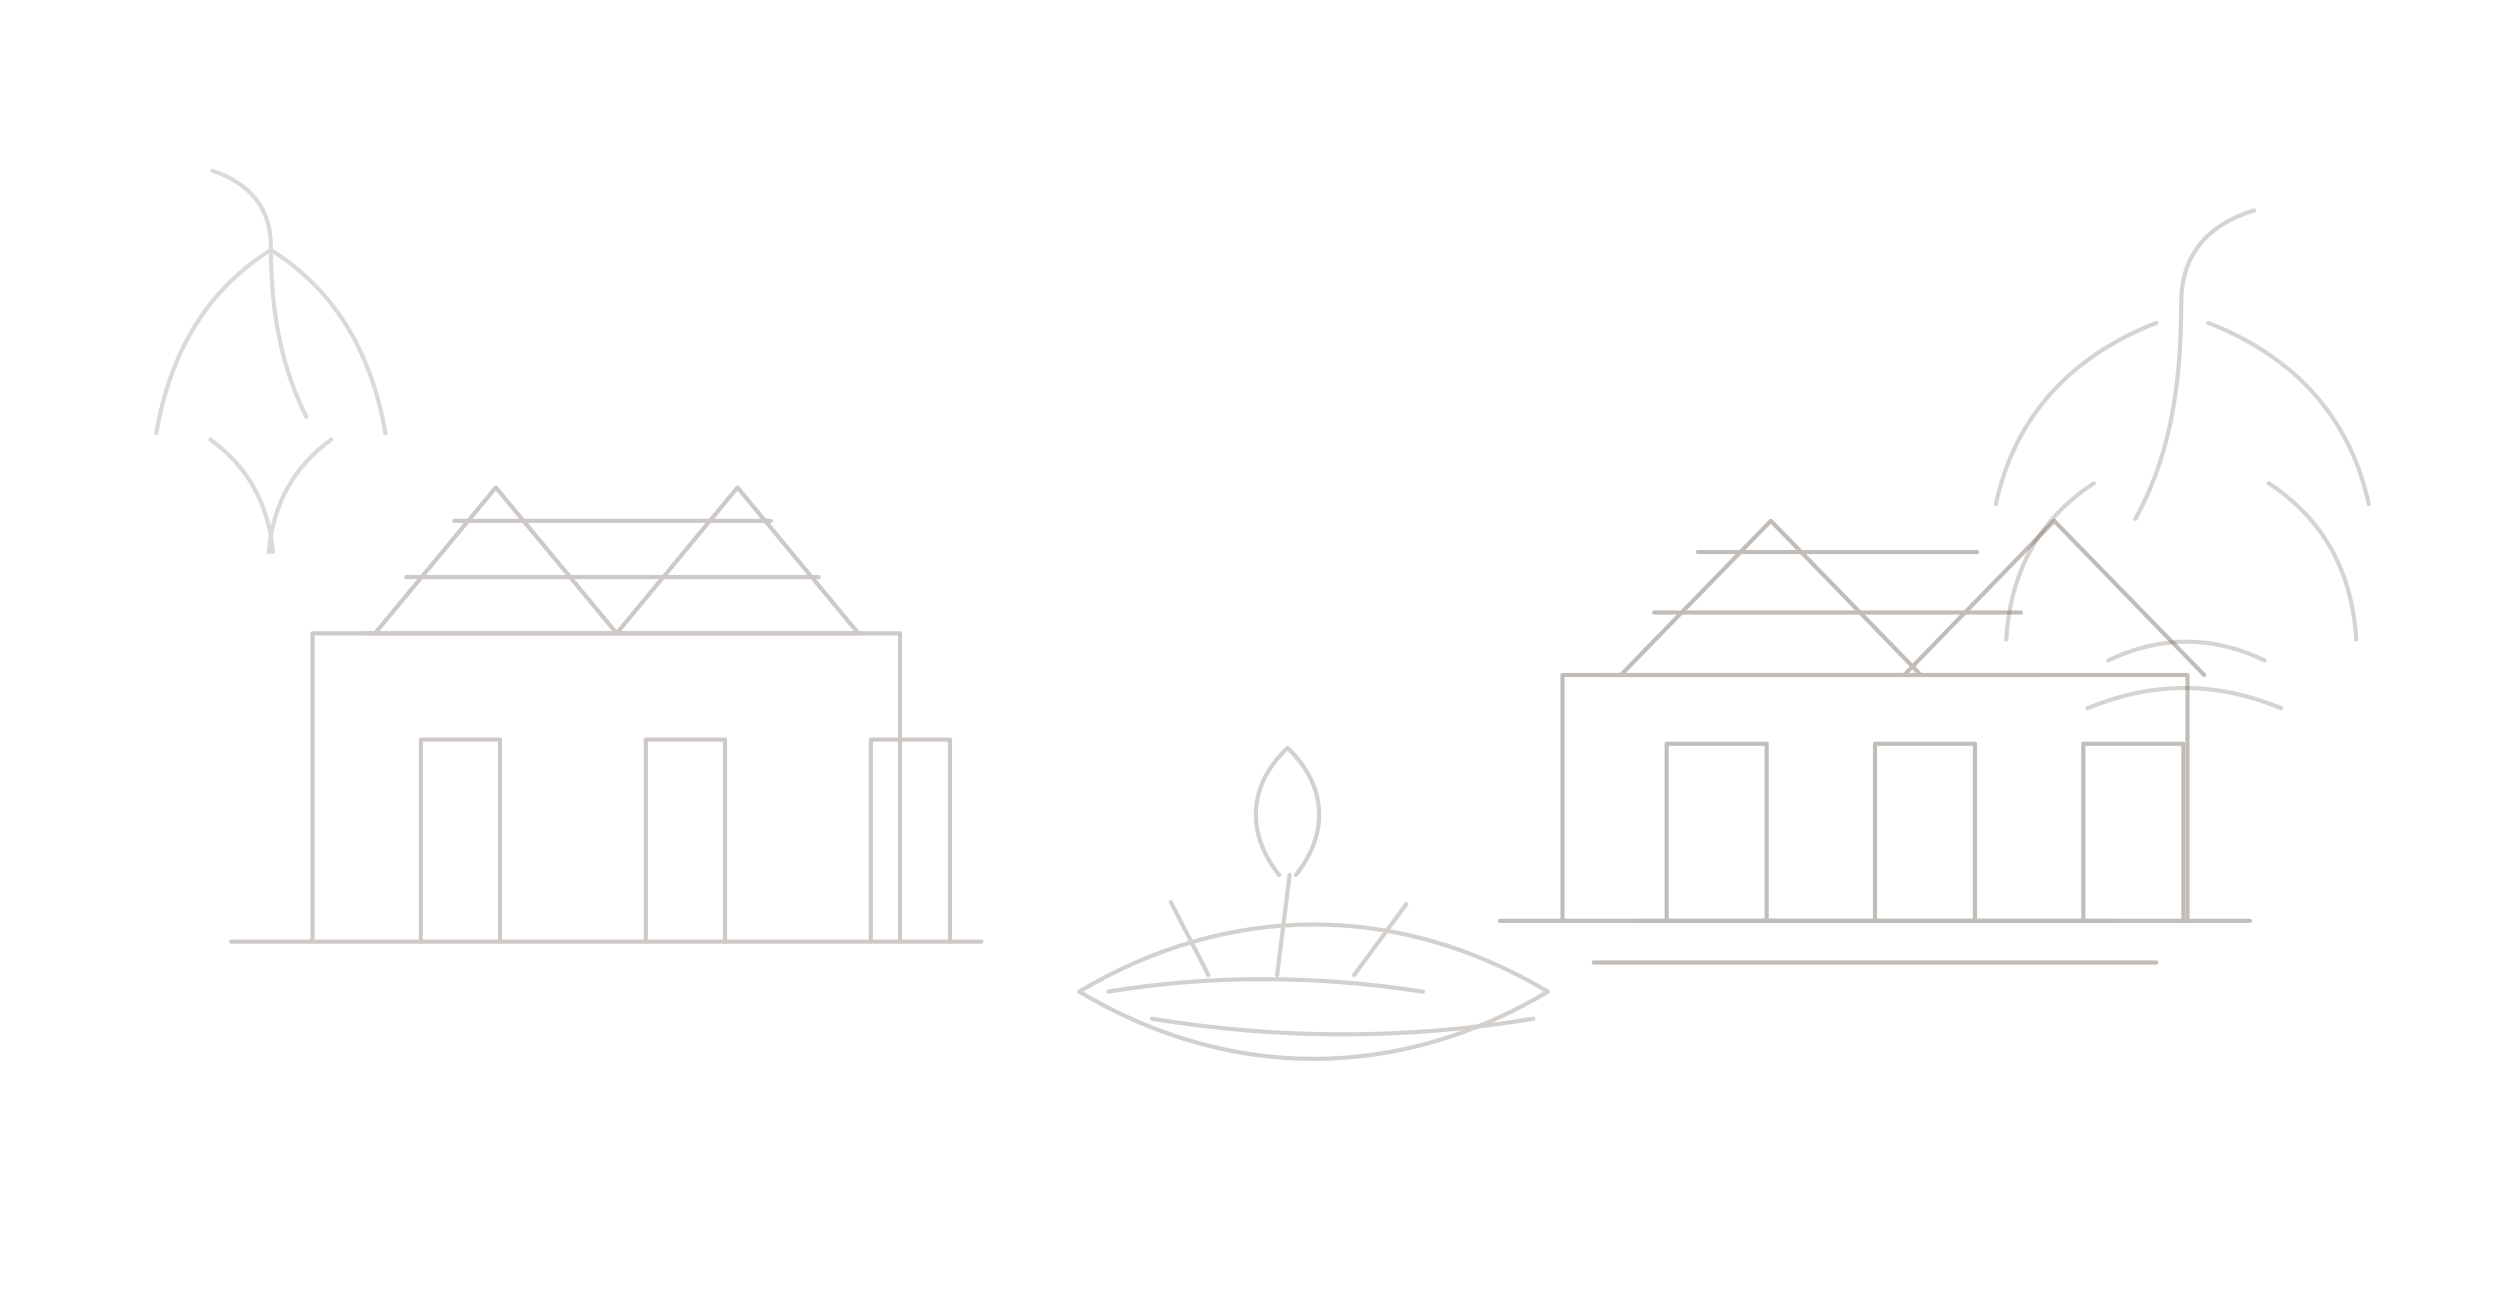
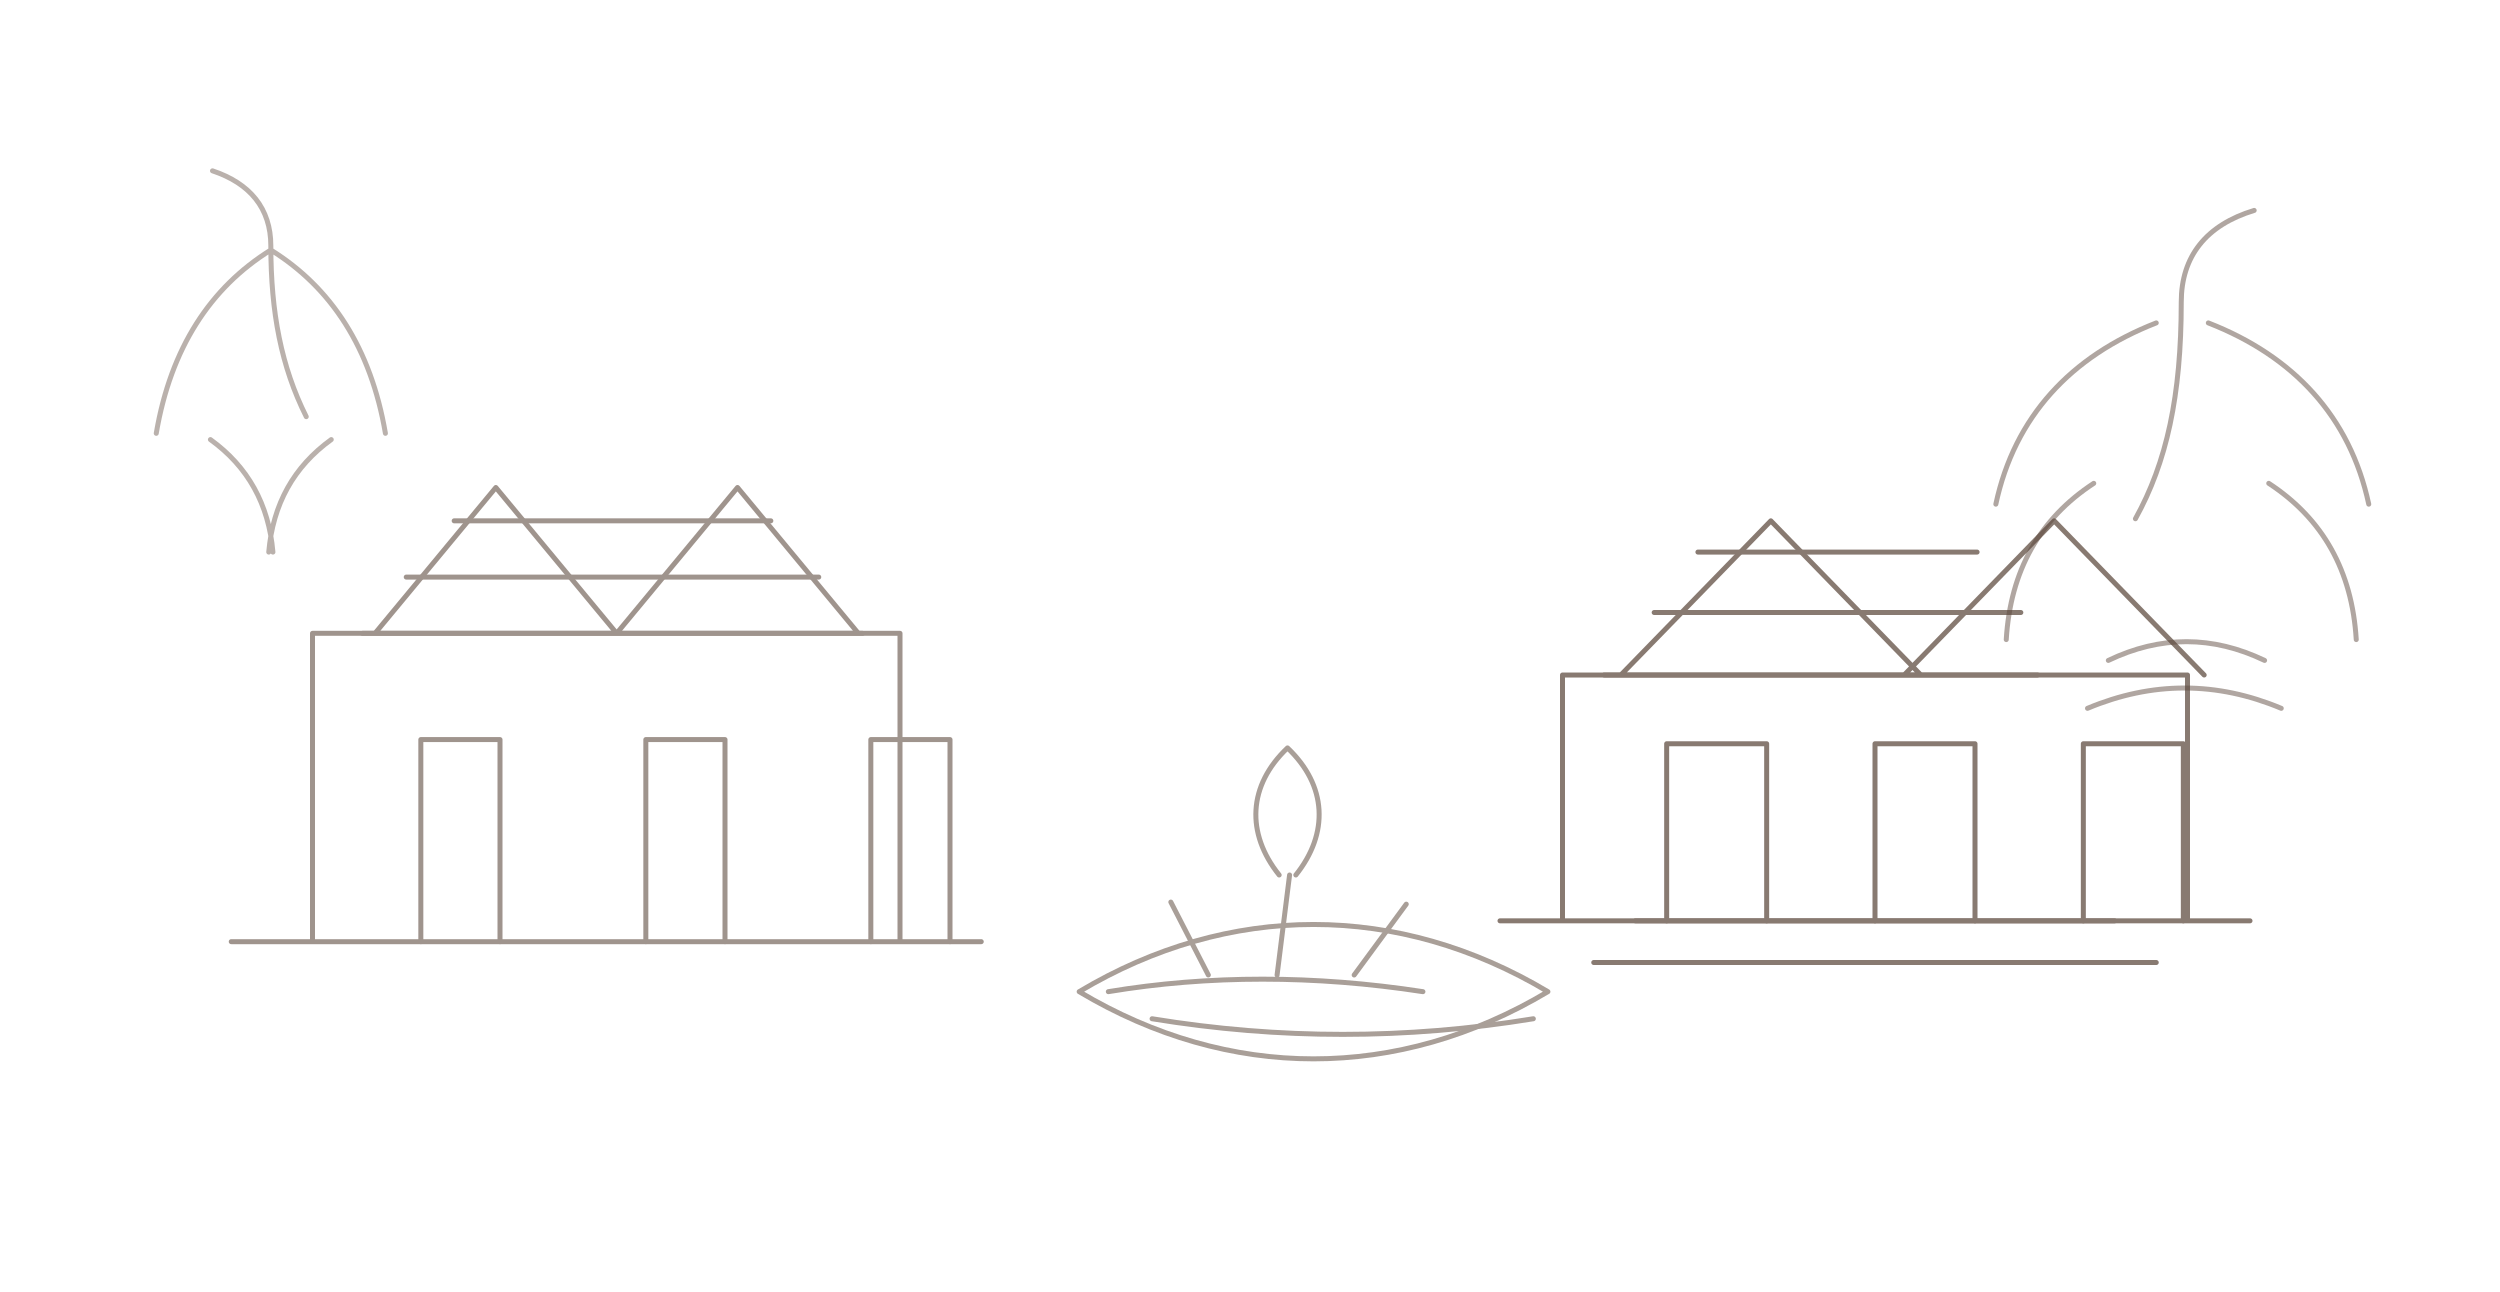
<svg xmlns="http://www.w3.org/2000/svg" viewBox="0 0 1200 620" fill="none">
-   <g stroke="#6f6258" stroke-width="2" stroke-linecap="round" stroke-linejoin="round">
-     <g opacity=".42">
+   <g stroke="#5a463a" stroke-width="2.4" stroke-linecap="round" stroke-linejoin="round">
+     <g opacity=".72">
      <path d="M720 442h360M750 442v-118h300v118M778 324l72-74 72 74M914 324l72-74 72 74" />
      <path d="M800 442V357h48v85M900 442V357h48v85M1000 442V357h48v85" />
      <path d="M770 324h208M794 294h176M815 265h134" />
      <path d="M785 442h230M765 462h270" />
    </g>
-     <g opacity=".34">
+     <g opacity=".58">
      <path d="M111 452h360M150 452V304h282v148M180 304l58-70 58 70M296 304l58-70 58 70" />
      <path d="M202 452v-97h38v97M310 452v-97h38v97M418 452v-97h38v97" />
      <path d="M174 304h240M195 277h198M218 250h152" />
    </g>
-     <g opacity=".3">
+     <g opacity=".52">
      <path d="M518 476c72-43 153-43 225 0-72 43-153 43-225 0Z" />
      <path d="M532 476c48-8 99-8 151 0M580 468l-18-35M613 468l6-48M650 468l25-34" />
      <path d="M614 420c-16-20-15-43 4-61 19 18 20 41 4 61" />
      <path d="M553 489c61 10 122 10 183 0" />
    </g>
-     <g opacity=".28">
+     <g opacity=".48">
      <path d="M1035 155c-41 16-68 45-77 87M1060 155c41 16 68 45 77 87M1047 145c0 45-7 77-22 104M1047 145c0-22 12-37 35-44" />
      <path d="M1005 232c-26 17-40 42-42 75M1089 232c26 17 40 42 42 75" />
      <path d="M1012 317c25-12 50-12 75 0M1002 340c31-13 62-13 93 0" />
    </g>
-     <g opacity=".24">
+     <g opacity=".42">
      <path d="M130 120c29 18 48 47 55 88M130 120c-29 18-48 47-55 88M130 118c0 32 5 58 17 82M130 118c0-18-10-30-28-36" />
      <path d="M101 211c18 13 28 31 30 54M159 211c-18 13-28 31-30 54" />
    </g>
  </g>
</svg>
